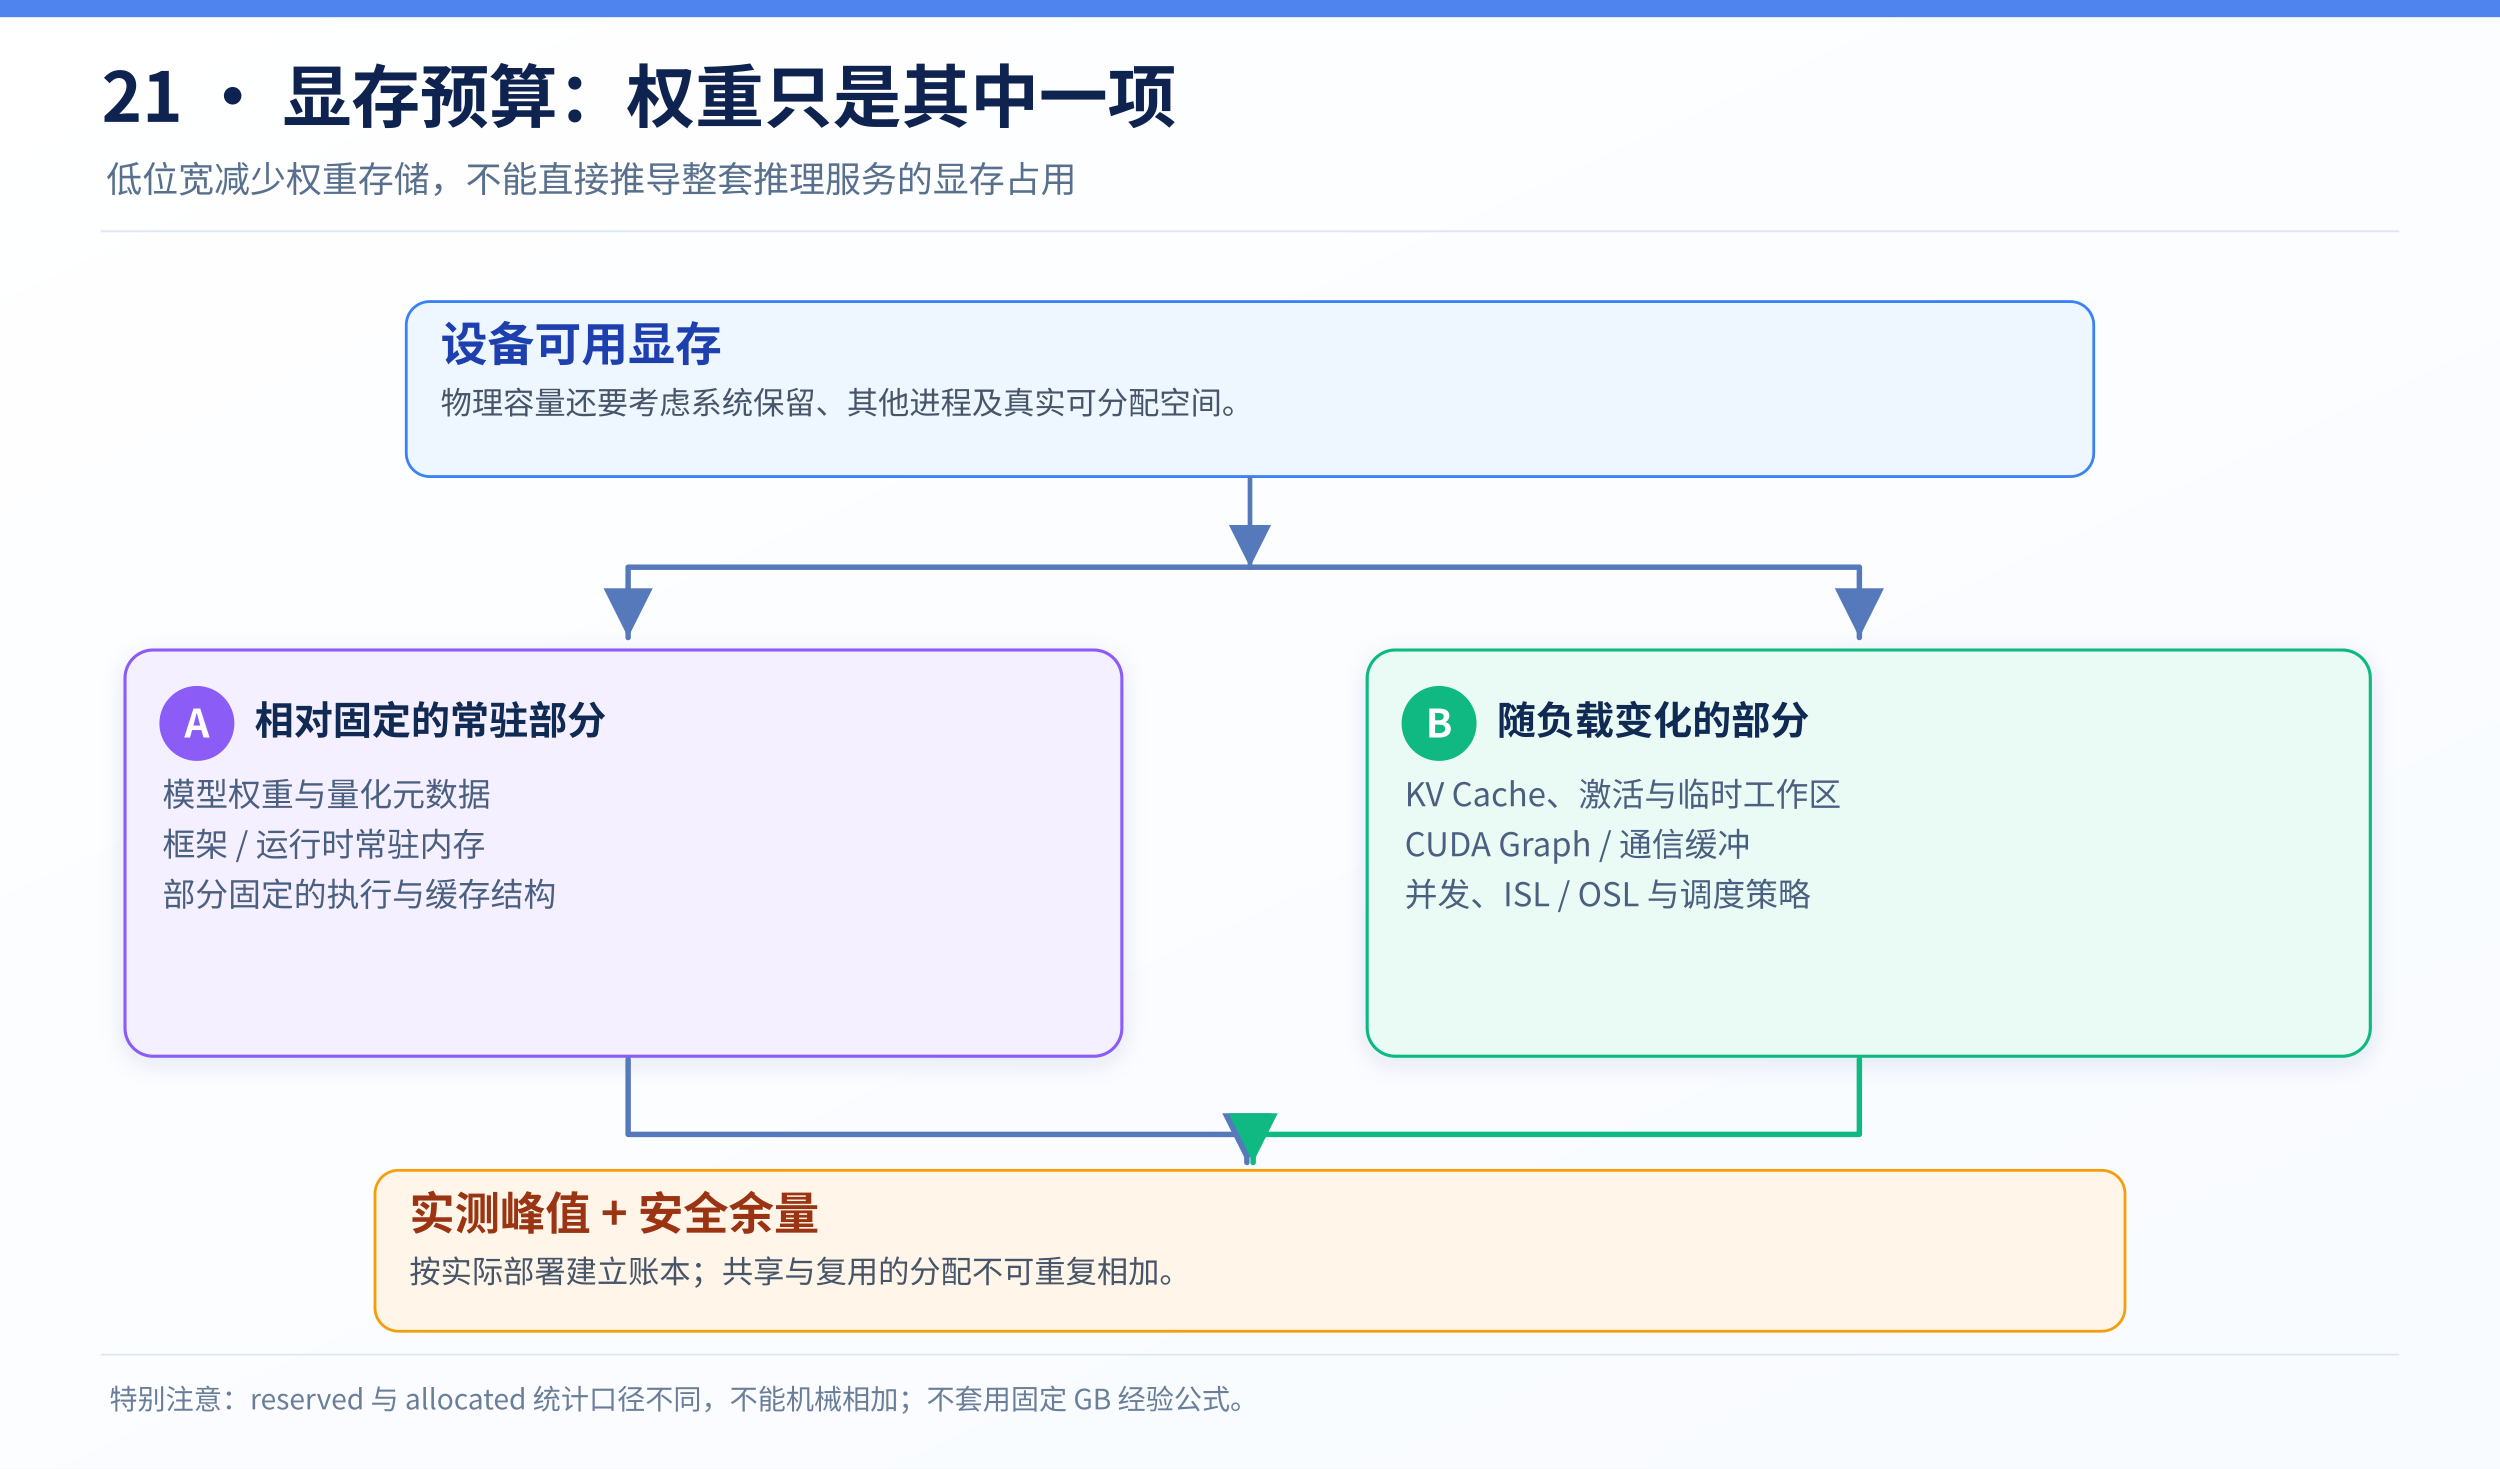
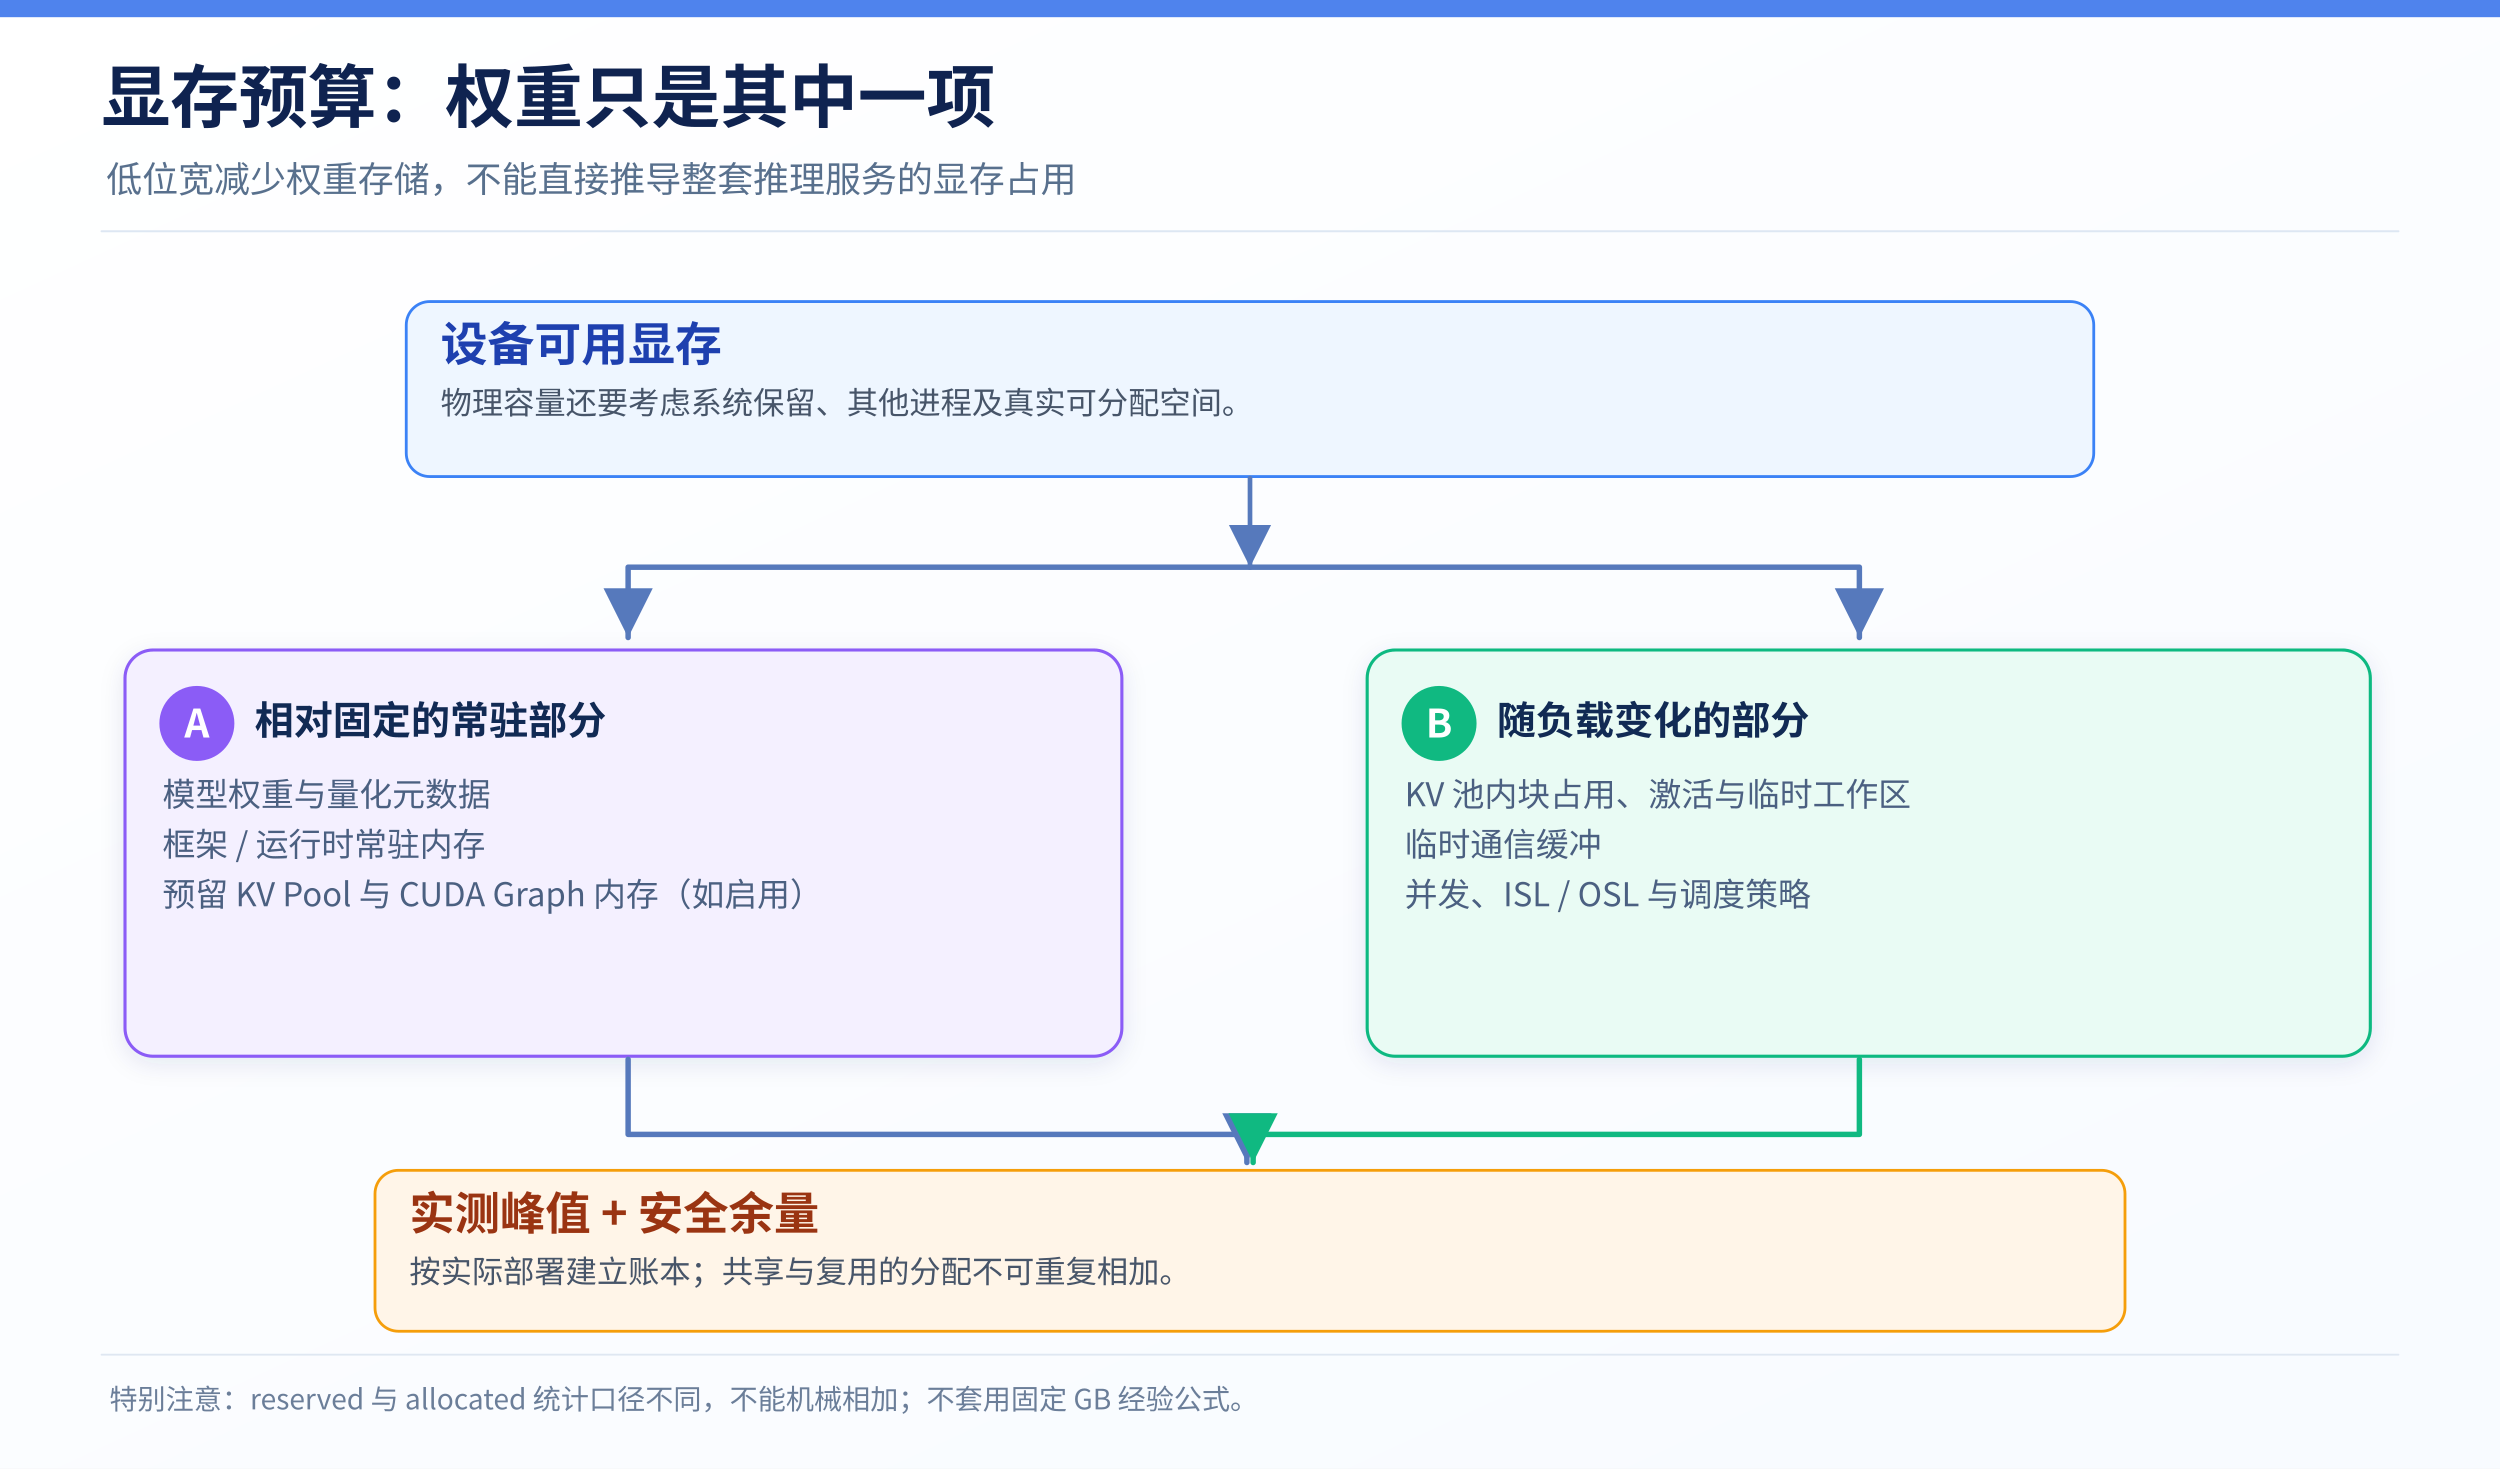
<svg xmlns="http://www.w3.org/2000/svg" width="1600" height="940" viewBox="0 0 1600 940">
  <defs>
    <linearGradient id="bg" x1="0" y1="0" x2="0.8" y2="1">
      <stop stop-color="#FFFFFF" />
      <stop offset="1" stop-color="#F8FBFF" />
    </linearGradient>
    <filter id="sh" x="-20%" y="-40%" width="150%" height="200%">
      <feDropShadow dx="0" dy="4" stdDeviation="8" flood-color="#153F75" flood-opacity=".10" />
    </filter>
    <marker id="arrow" markerWidth="10" markerHeight="9" refX="9" refY="4.5" orient="auto">
      <path d="M0 0 L9 4.5 L0 9 Z" fill="#5679BC" />
    </marker>
    <marker id="arrG" markerWidth="10" markerHeight="9" refX="9" refY="4.5" orient="auto">
      <path d="M0 0 L9 4.5 L0 9 Z" fill="#10B981" />
    </marker>
    <marker id="arrR" markerWidth="10" markerHeight="9" refX="9" refY="4.5" orient="auto">
      <path d="M0 0 L9 4.5 L0 9 Z" fill="#EF4444" />
    </marker>
  </defs>
  <rect x="0" y="0" width="1600" height="940" rx="0" fill="url(#bg)" />
  <rect x="0" y="0" width="1600" height="11" rx="0" fill="#4F83ED" />
-   <text x="65" y="78" font-family="Noto Sans CJK SC, sans-serif" font-size="44" font-weight="700" fill="#0F2350" text-anchor="start">21  ·  显存预算：权重只是其中一项</text>
+   <text x="65" y="78" font-family="Noto Sans CJK SC, sans-serif" font-size="44" font-weight="700" fill="#0F2350" text-anchor="start">显存预算：权重只是其中一项</text>
  <text x="68" y="123" font-family="Noto Sans CJK SC, sans-serif" font-size="23" font-weight="400" fill="#58708D" text-anchor="start">低位宽减少权重存储，不能直接推导整套推理服务的显存占用</text>
  <path d="M65 148 L1535 148" fill="none" stroke="#DDE7F3" stroke-width="1.3" stroke-linecap="round" stroke-linejoin="round" />
  <rect x="260" y="193" width="1080" height="112" rx="15" fill="#EEF6FF" stroke="#3B82F6" stroke-width="1.8" />
  <text x="282" y="231" font-family="Noto Sans CJK SC, sans-serif" font-size="30" font-weight="700" fill="#1E40AF" text-anchor="start">设备可用显存</text>
  <text x="282" y="265" font-family="Noto Sans CJK SC, sans-serif" font-size="20" font-weight="400" fill="#475569" text-anchor="start">物理容量还要考虑系统保留、其他进程及真实可分配空间。</text>
  <path d="M800 306 V363" fill="none" stroke="#5679BC" stroke-width="3" stroke-linecap="round" stroke-linejoin="round" marker-end="url(#arrow)" />
  <path d="M800 363 H402 V408" fill="none" stroke="#5679BC" stroke-width="3.5" stroke-linecap="round" stroke-linejoin="round" marker-end="url(#arrow)" />
  <path d="M800 363 H1190 V408" fill="none" stroke="#5679BC" stroke-width="3.5" stroke-linecap="round" stroke-linejoin="round" marker-end="url(#arrow)" />
  <rect x="80" y="416" width="638" height="260" rx="18" fill="#F4F0FF" stroke="#8B5CF6" stroke-width="2.0" filter="url(#sh)" />
  <circle cx="126" cy="463" r="24" fill="#8B5CF6" />
  <text x="126" y="472" font-family="Noto Sans CJK SC, sans-serif" font-size="25" font-weight="700" fill="#FFFFFF" text-anchor="middle">A</text>
  <text x="163" y="470" font-family="Noto Sans CJK SC, sans-serif" font-size="25" font-weight="700" fill="#112A54" text-anchor="start">相对固定的常驻部分</text>
  <text x="104" y="516" font-family="Noto Sans CJK SC, sans-serif" font-size="21" font-weight="400" fill="#4B6081" text-anchor="start">模型权重与量化元数据</text>
  <text x="104" y="548" font-family="Noto Sans CJK SC, sans-serif" font-size="21" font-weight="400" fill="#4B6081" text-anchor="start">框架 / 运行时常驻内存</text>
-   <text x="104" y="580" font-family="Noto Sans CJK SC, sans-serif" font-size="21" font-weight="400" fill="#4B6081" text-anchor="start">部分固定的执行与缓存结构</text>
+   <text x="104" y="580" font-family="Noto Sans CJK SC, sans-serif" font-size="21" font-weight="400" fill="#4B6081" text-anchor="start">预留 KV Pool 与 CUDA Graph 内存（如启用）</text>
  <rect x="875" y="416" width="642" height="260" rx="18" fill="#E9FBF4" stroke="#10B981" stroke-width="2.0" filter="url(#sh)" />
  <circle cx="921" cy="463" r="24" fill="#10B981" />
  <text x="921" y="472" font-family="Noto Sans CJK SC, sans-serif" font-size="25" font-weight="700" fill="#FFFFFF" text-anchor="middle">B</text>
  <text x="958" y="470" font-family="Noto Sans CJK SC, sans-serif" font-size="25" font-weight="700" fill="#112A54" text-anchor="start">随负载变化的部分</text>
-   <text x="899" y="516" font-family="Noto Sans CJK SC, sans-serif" font-size="21" font-weight="400" fill="#4B6081" text-anchor="start">KV Cache、激活与临时工作区</text>
-   <text x="899" y="548" font-family="Noto Sans CJK SC, sans-serif" font-size="21" font-weight="400" fill="#4B6081" text-anchor="start">CUDA Graph / 通信缓冲</text>
+   <text x="899" y="516" font-family="Noto Sans CJK SC, sans-serif" font-size="21" font-weight="400" fill="#4B6081" text-anchor="start">KV 池内块占用、激活与临时工作区</text>
+   <text x="899" y="548" font-family="Noto Sans CJK SC, sans-serif" font-size="21" font-weight="400" fill="#4B6081" text-anchor="start">临时通信缓冲</text>
  <text x="899" y="580" font-family="Noto Sans CJK SC, sans-serif" font-size="21" font-weight="400" fill="#4B6081" text-anchor="start">并发、ISL / OSL 与调度策略</text>
  <path d="M402 678 V726 H798 V744" fill="none" stroke="#5679BC" stroke-width="3.5" stroke-linecap="round" stroke-linejoin="round" marker-end="url(#arrow)" />
  <path d="M1190 678 V726 H802 V744" fill="none" stroke="#10B981" stroke-width="3.5" stroke-linecap="round" stroke-linejoin="round" marker-end="url(#arrG)" />
  <rect x="240" y="749" width="1120" height="103" rx="15" fill="#FFF5E8" stroke="#F59E0B" stroke-width="1.8" />
  <text x="262" y="787" font-family="Noto Sans CJK SC, sans-serif" font-size="29" font-weight="700" fill="#9A3412" text-anchor="start">实测峰值 + 安全余量</text>
  <text x="262" y="821" font-family="Noto Sans CJK SC, sans-serif" font-size="20" font-weight="400" fill="#475569" text-anchor="start">按实际部署建立账本；共享与复用的分配不可重复相加。</text>
  <path d="M65 867 L1535 867" fill="none" stroke="#DFE7F2" stroke-width="1.2" stroke-linecap="round" stroke-linejoin="round" />
  <text x="70" y="902" font-family="Noto Sans CJK SC, sans-serif" font-size="18" font-weight="400" fill="#6B7E99" text-anchor="start">特别注意：reserved 与 allocated 统计口径不同，不能机械相加；不套用固定 GB 经验公式。</text>
</svg>
